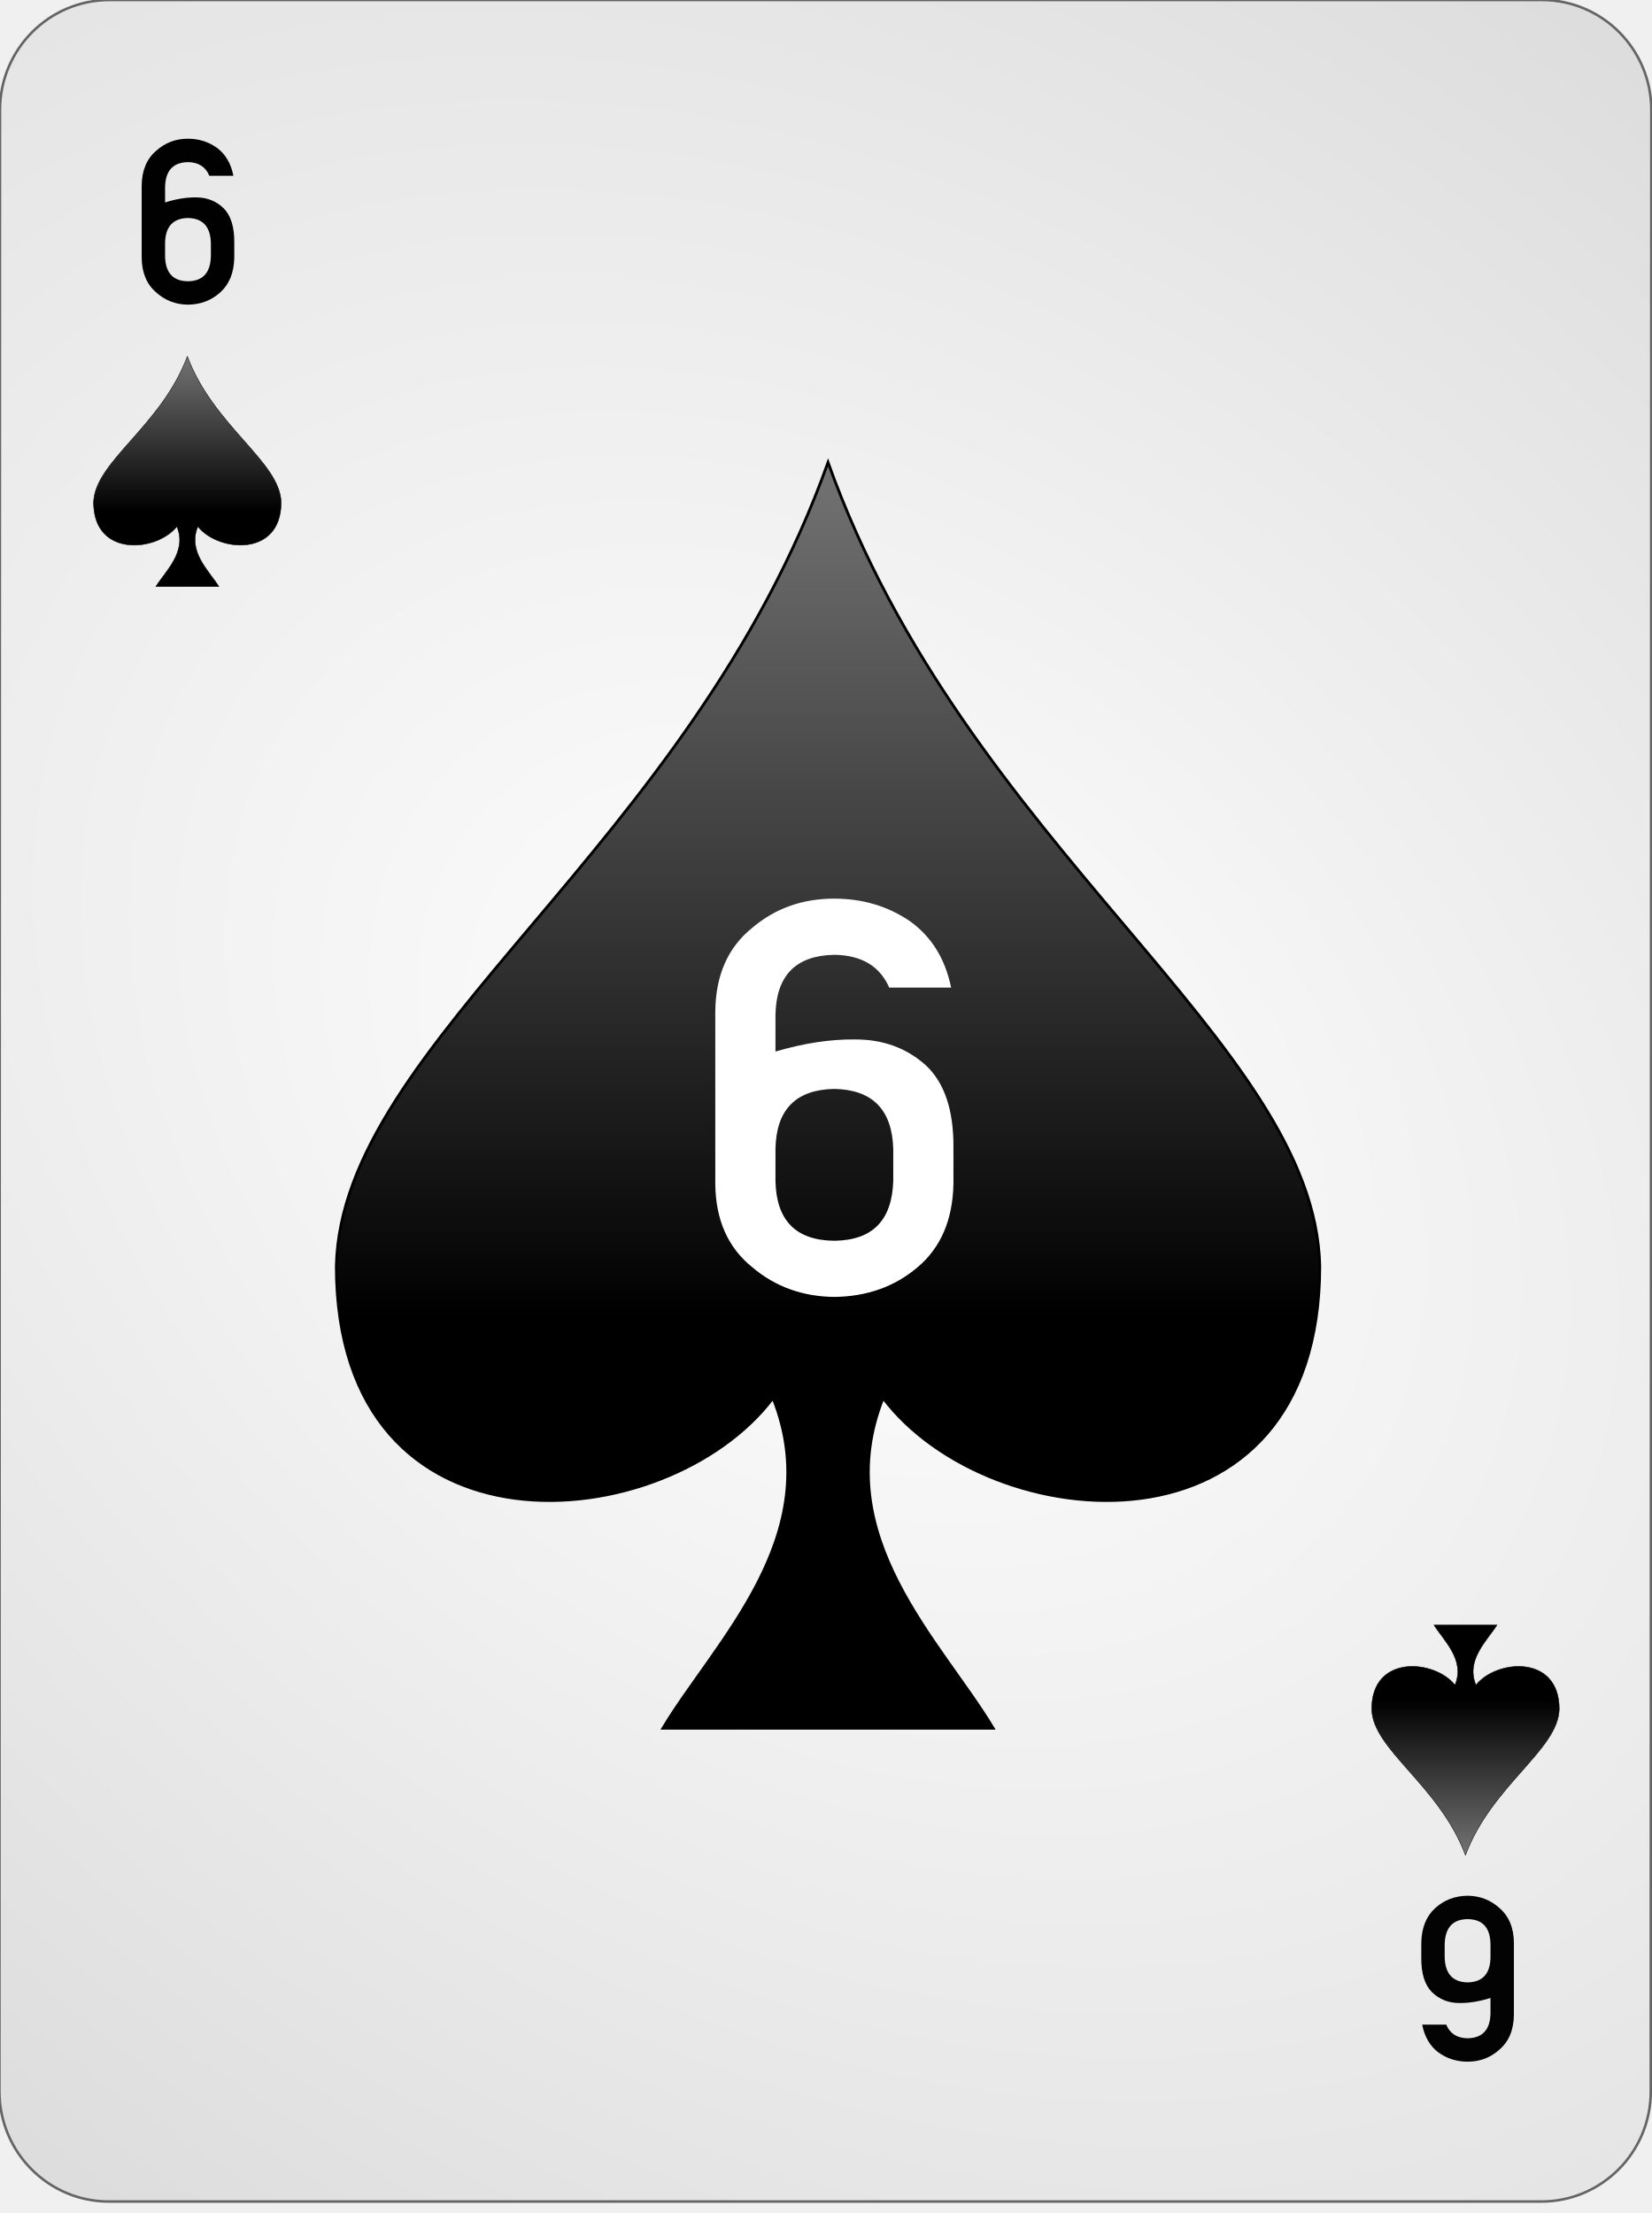
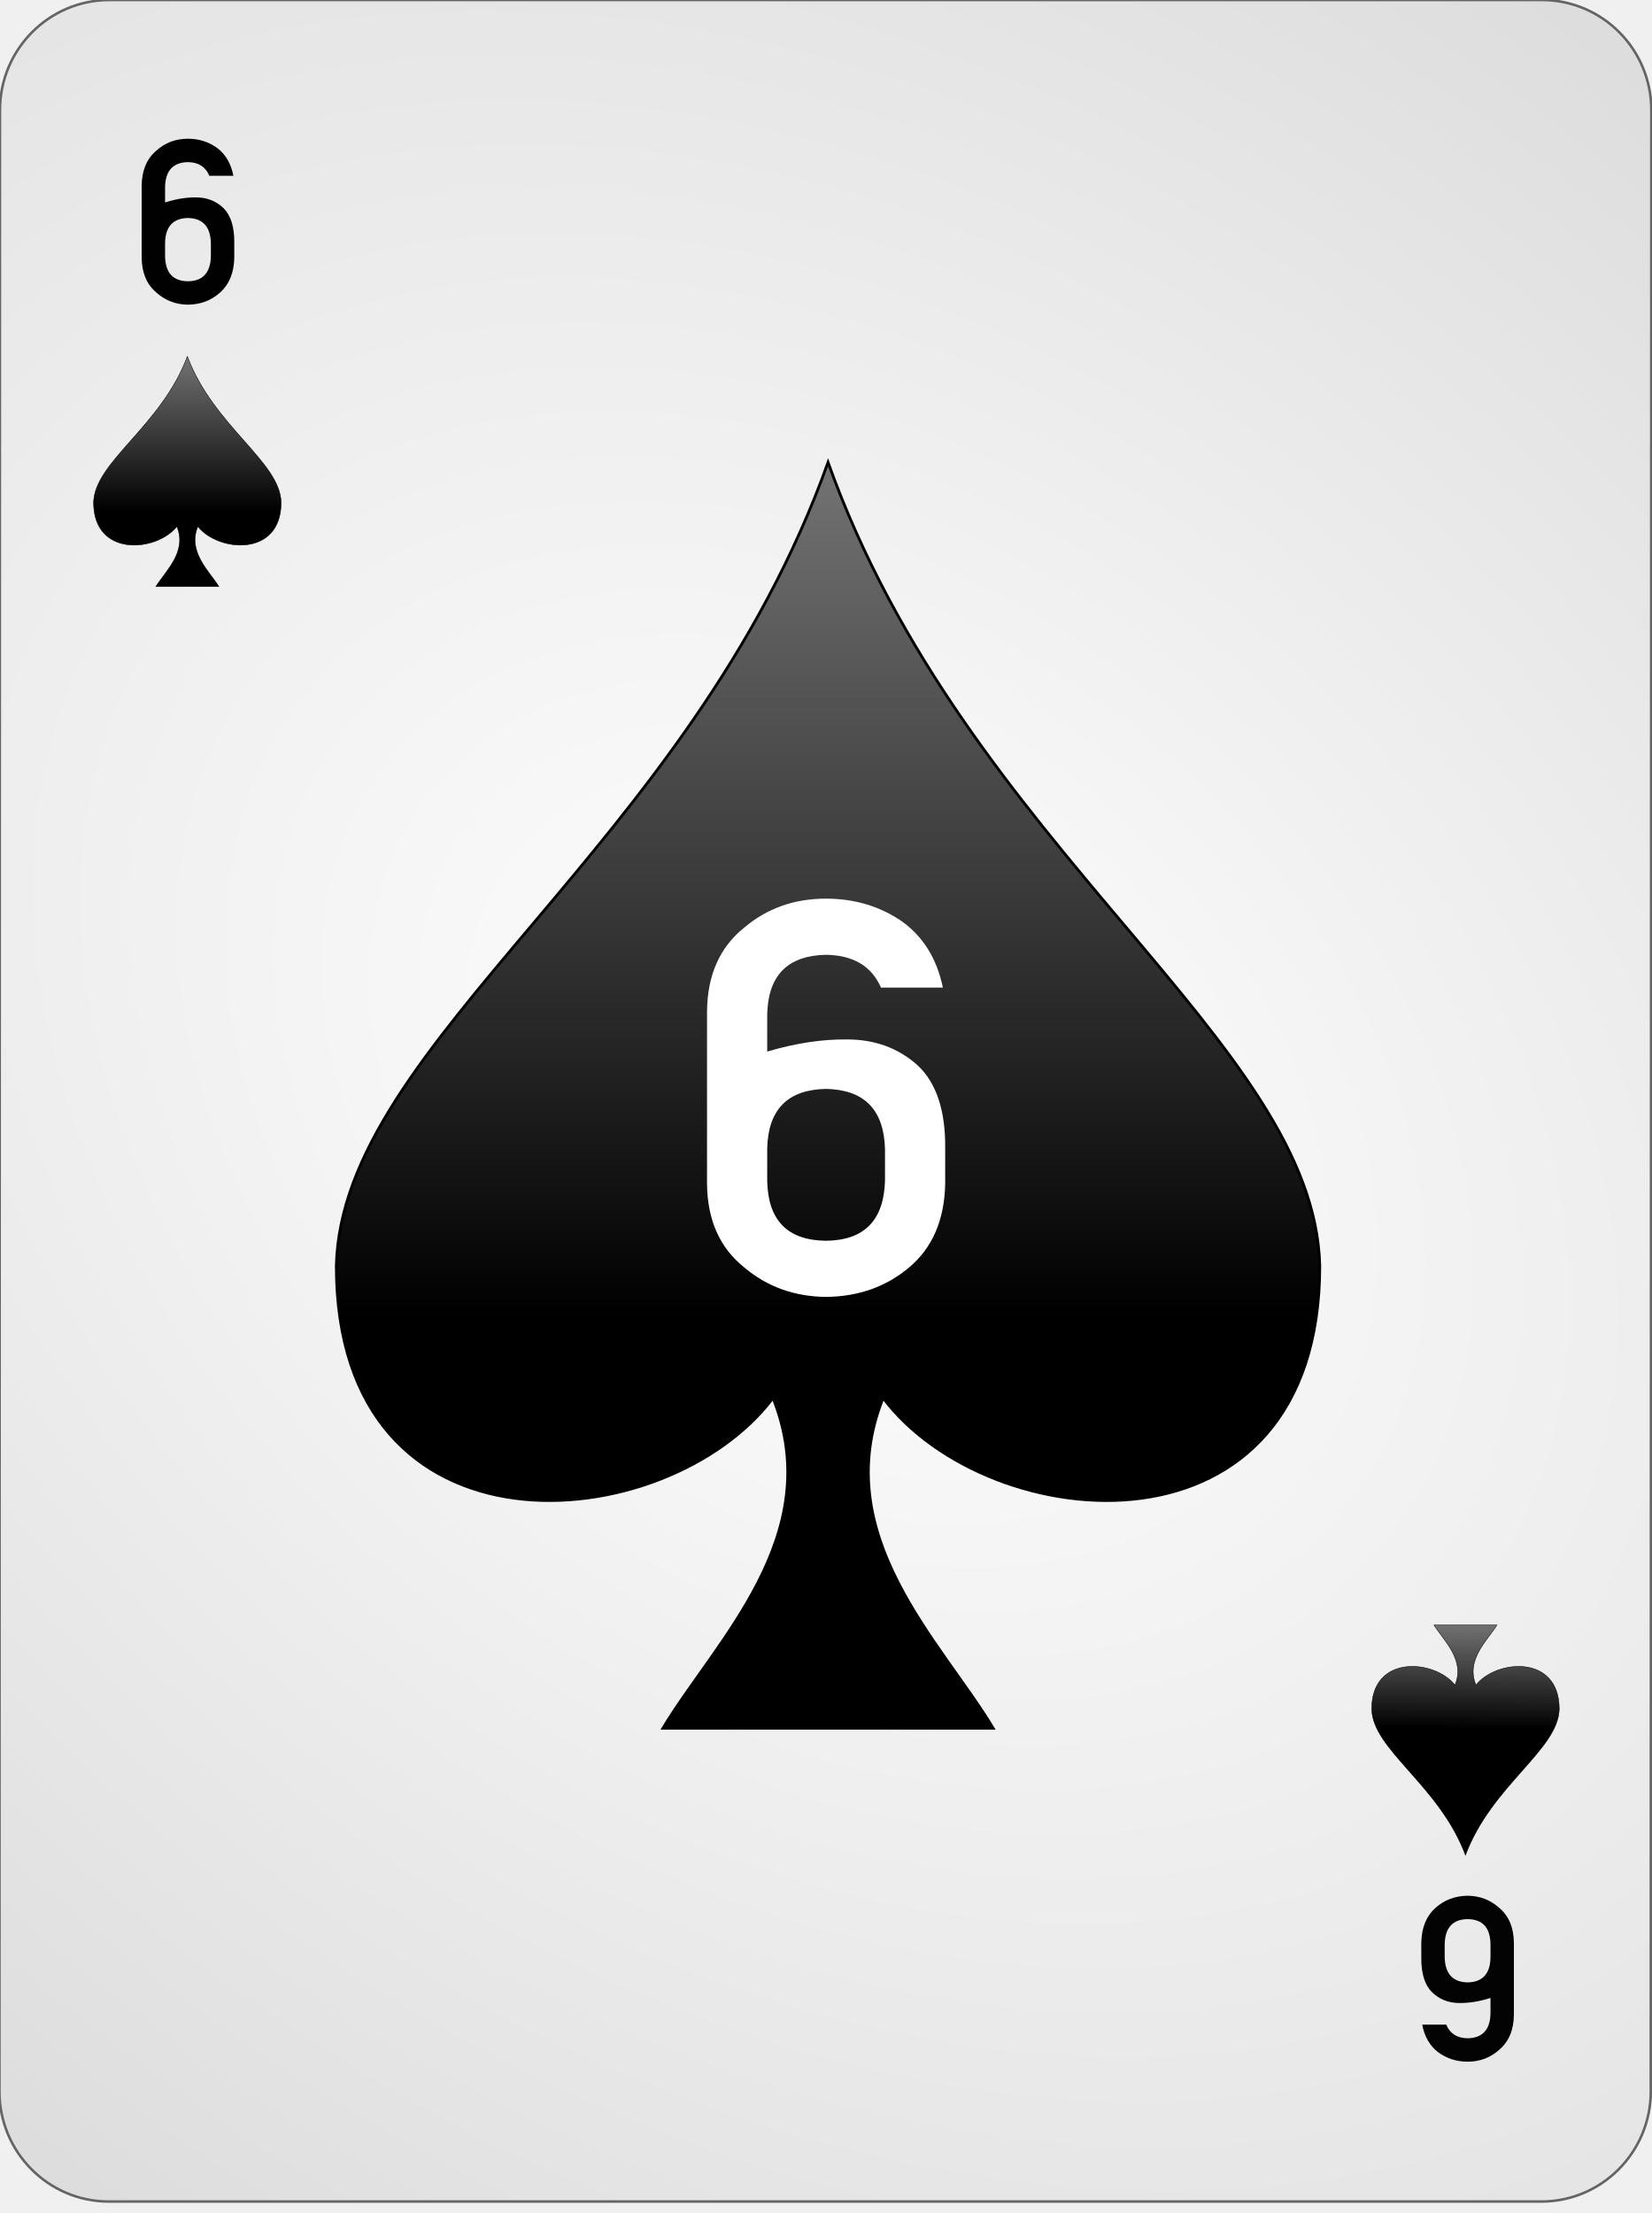
<svg xmlns="http://www.w3.org/2000/svg" width="100%" height="100%" viewBox="0 0 144 193" version="1.1" xml:space="preserve" style="fill-rule:evenodd;clip-rule:evenodd;">
  <path id="Card-background" d="M143.997,9.6c0.002,-5.298 -4.272,-9.6 -9.538,-9.6l-124.918,0c-5.266,0 -9.542,4.302 -9.544,9.6l-0.048,172.8c-0.001,5.298 4.273,9.6 9.539,9.6l124.917,0c5.266,0 9.543,-4.302 9.544,-9.6l0.048,-172.8Z" style="fill:url(#_Radial1);stroke:#646464;stroke-width:0.22px;" />
  <g id="Spades">
    <path id="path7857" d="M72.206,40.322c-12,33.6 -42.425,50.471 -42.879,70.08c0,26.4 28.813,23.808 38.079,11.52c4.8,12 -5.073,21.255 -9.6,28.8l28.8,0c-4.526,-7.545 -14.4,-16.8 -9.6,-28.8c9.267,12.288 38.08,14.88 38.08,-11.52c-0.454,-19.609 -30.88,-36.48 -42.88,-70.08Z" style="fill:url(#_Linear2);stroke:#000;stroke-width:0.24px;" />
    <path id="path7954" d="M16.338,31.082c-2.289,6.108 -8.091,9.175 -8.178,12.739c0,4.799 5.495,4.328 7.262,2.094c0.916,2.182 -0.967,3.864 -1.831,5.236l5.493,0c-0.863,-1.372 -2.746,-3.054 -1.831,-5.236c1.767,2.234 7.262,2.705 7.262,-2.094c-0.086,-3.564 -5.889,-6.631 -8.177,-12.739Z" style="fill:url(#_Linear3);stroke:#000;stroke-width:0.04px;" />
    <path id="path4963" d="M127.789,161.791c-2.288,-6.108 -8.091,-9.175 -8.177,-12.74c0,-4.799 5.495,-4.328 7.262,-2.094c0.915,-2.181 -0.968,-3.864 -1.831,-5.235l5.493,0c-0.864,1.371 -2.747,3.054 -1.831,5.235c1.767,-2.234 7.262,-2.705 7.262,2.094c-0.087,3.565 -5.889,6.632 -8.178,12.74l0,0Z" style="fill:url(#_Linear4);stroke:#000;stroke-width:0.04px;" />
  </g>
  <g id="Black-Text">
    <path d="M12.354,22.469c0.013,1.309 0.433,2.318 1.26,3.028c0.775,0.703 1.699,1.061 2.773,1.074c1.107,-0.013 2.048,-0.371 2.822,-1.074c0.788,-0.71 1.195,-1.719 1.221,-3.028l0,-1.298c0.013,-1.374 -0.299,-2.38 -0.937,-3.018c-0.651,-0.625 -1.446,-0.937 -2.383,-0.937c-0.84,-0.013 -1.745,0.133 -2.715,0.439l0,-1.338c0.026,-1.426 0.69,-2.152 1.992,-2.178c0.925,0.013 1.546,0.411 1.865,1.192l2.1,0c-0.202,-1.048 -0.667,-1.852 -1.396,-2.412c-0.749,-0.547 -1.605,-0.821 -2.569,-0.821c-1.074,0 -1.998,0.352 -2.773,1.055c-0.827,0.71 -1.247,1.722 -1.26,3.037l0,6.279Zm2.041,-1.279c0.026,-1.426 0.69,-2.152 1.992,-2.178c1.296,0.026 1.963,0.752 2.002,2.178l0,1.162c-0.039,1.439 -0.706,2.165 -2.002,2.178c-1.302,-0.013 -1.966,-0.739 -1.992,-2.178l0,-1.162Z" style="fill:#010101;fill-rule:nonzero;" />
    <path d="M132.013,169.432c-0.013,-1.309 -0.433,-2.318 -1.26,-3.028c-0.775,-0.703 -1.699,-1.061 -2.774,-1.074c-1.106,0.013 -2.047,0.371 -2.822,1.074c-0.788,0.71 -1.194,1.719 -1.22,3.028l0,1.299c-0.013,1.373 0.299,2.379 0.937,3.017c0.651,0.625 1.445,0.938 2.383,0.938c0.84,0.013 1.745,-0.134 2.715,-0.44l0,1.338c-0.026,1.426 -0.69,2.152 -1.993,2.178c-0.924,-0.013 -1.546,-0.41 -1.865,-1.192l-2.099,0c0.201,1.049 0.667,1.853 1.396,2.413c0.749,0.546 1.605,0.82 2.568,0.82c1.075,0 1.999,-0.352 2.774,-1.055c0.827,-0.709 1.247,-1.722 1.26,-3.037l0,-6.279Zm-2.041,1.279c-0.026,1.426 -0.69,2.152 -1.993,2.178c-1.295,-0.026 -1.962,-0.752 -2.001,-2.178l0,-1.162c0.039,-1.439 0.706,-2.165 2.001,-2.178c1.303,0.013 1.967,0.739 1.993,2.178l0,1.162Z" style="fill:#030303;fill-rule:nonzero;" />
  </g>
-   <g id="Center-Text" transform="matrix(0.233905,0,0,0.218311,72.7568,112.825)">
+   <g id="Center-Text" transform="matrix(0.233905,0,0,0.218311,72.0368,112.825)">
    <path d="M-44.393,-43.802c0.144,14.386 4.76,25.48 13.85,33.281c8.517,7.73 18.68,11.666 30.489,11.809c12.168,-0.143 22.51,-4.079 31.027,-11.809c8.66,-7.801 13.133,-18.895 13.42,-33.281l0,-14.279c0.143,-15.102 -3.293,-26.159 -10.307,-33.174c-7.157,-6.87 -15.889,-10.306 -26.195,-10.306c-9.233,-0.143 -19.182,1.467 -29.846,4.831l0,-14.708c0.287,-15.674 7.587,-23.654 21.901,-23.941c10.164,0.143 16.999,4.509 20.506,13.098l23.082,0c-2.219,-11.523 -7.336,-20.362 -15.352,-26.518c-8.231,-6.012 -17.643,-9.018 -28.236,-9.018c-11.809,0 -21.972,3.865 -30.489,11.595c-9.09,7.801 -13.706,18.931 -13.85,33.388l0,69.032Zm22.438,-14.064c0.287,-15.674 7.587,-23.655 21.901,-23.941c14.243,0.286 21.579,8.267 22.009,23.941l0,12.776c-0.43,15.817 -7.766,23.797 -22.009,23.94c-14.314,-0.143 -21.614,-8.123 -21.901,-23.94l0,-12.776Z" style="fill:none;" />
    <path d="M-44.393,-43.802c0.144,14.386 4.76,25.48 13.85,33.281c8.517,7.73 18.68,11.666 30.489,11.809c12.168,-0.143 22.51,-4.079 31.027,-11.809c8.66,-7.801 13.133,-18.895 13.42,-33.281l0,-14.279c0.143,-15.102 -3.293,-26.159 -10.307,-33.174c-7.157,-6.87 -15.889,-10.306 -26.195,-10.306c-9.233,-0.143 -19.182,1.467 -29.846,4.831l0,-14.708c0.287,-15.674 7.587,-23.654 21.901,-23.941c10.164,0.143 16.999,4.509 20.506,13.098l23.082,0c-2.219,-11.523 -7.336,-20.362 -15.352,-26.518c-8.231,-6.012 -17.643,-9.018 -28.236,-9.018c-11.809,0 -21.972,3.865 -30.489,11.595c-9.09,7.801 -13.706,18.931 -13.85,33.388l0,69.032Zm22.438,-14.064c0.287,-15.674 7.587,-23.655 21.901,-23.941c14.243,0.286 21.579,8.267 22.009,23.941l0,12.776c-0.43,15.817 -7.766,23.797 -22.009,23.94c-14.314,-0.143 -21.614,-8.123 -21.901,-23.94l0,-12.776Z" style="fill:#fff;fill-rule:nonzero;" />
  </g>
  <defs>
    <radialGradient id="_Radial1" cx="0" cy="0" r="1" gradientUnits="userSpaceOnUse" gradientTransform="matrix(126.864,97.3356,-71.3658,95.5156,71.9734,96)">
      <stop offset="0%" style="stop-color:#fff;stop-opacity:1" />
      <stop offset="100%" style="stop-color:#dcdcdc;stop-opacity:1" />
    </radialGradient>
    <linearGradient id="_Linear2" x1="0" y1="0" x2="1" y2="0" gradientUnits="userSpaceOnUse" gradientTransform="matrix(4.55569e-15,74.4,-74.4,4.55569e-15,72.2064,40.4417)">
      <stop offset="0%" style="stop-color:#737373;stop-opacity:1" />
      <stop offset="100%" style="stop-color:#000;stop-opacity:1" />
    </linearGradient>
    <linearGradient id="_Linear3" x1="0" y1="0" x2="1" y2="0" gradientUnits="userSpaceOnUse" gradientTransform="matrix(8.28143e-16,13.5246,-13.5246,8.28143e-16,16.3377,31.1036)">
      <stop offset="0%" style="stop-color:#737373;stop-opacity:1" />
      <stop offset="100%" style="stop-color:#000;stop-opacity:1" />
    </linearGradient>
-     <linearGradient id="_Linear4" x1="0" y1="0" x2="1" y2="0" gradientUnits="userSpaceOnUse" gradientTransform="matrix(8.28143e-16,-13.5246,-13.5246,-8.28143e-16,127.789,161.769)">
+     <linearGradient id="_Linear4" x1="0" y1="0" x2="1" y2="0" gradientUnits="userSpaceOnUse" gradientTransform="matrix(-0.0780731,9.14317,-9.14317,-0.0780731,127.93,141.645)">
      <stop offset="0%" style="stop-color:#737373;stop-opacity:1" />
      <stop offset="100%" style="stop-color:#000;stop-opacity:1" />
    </linearGradient>
  </defs>
</svg>
